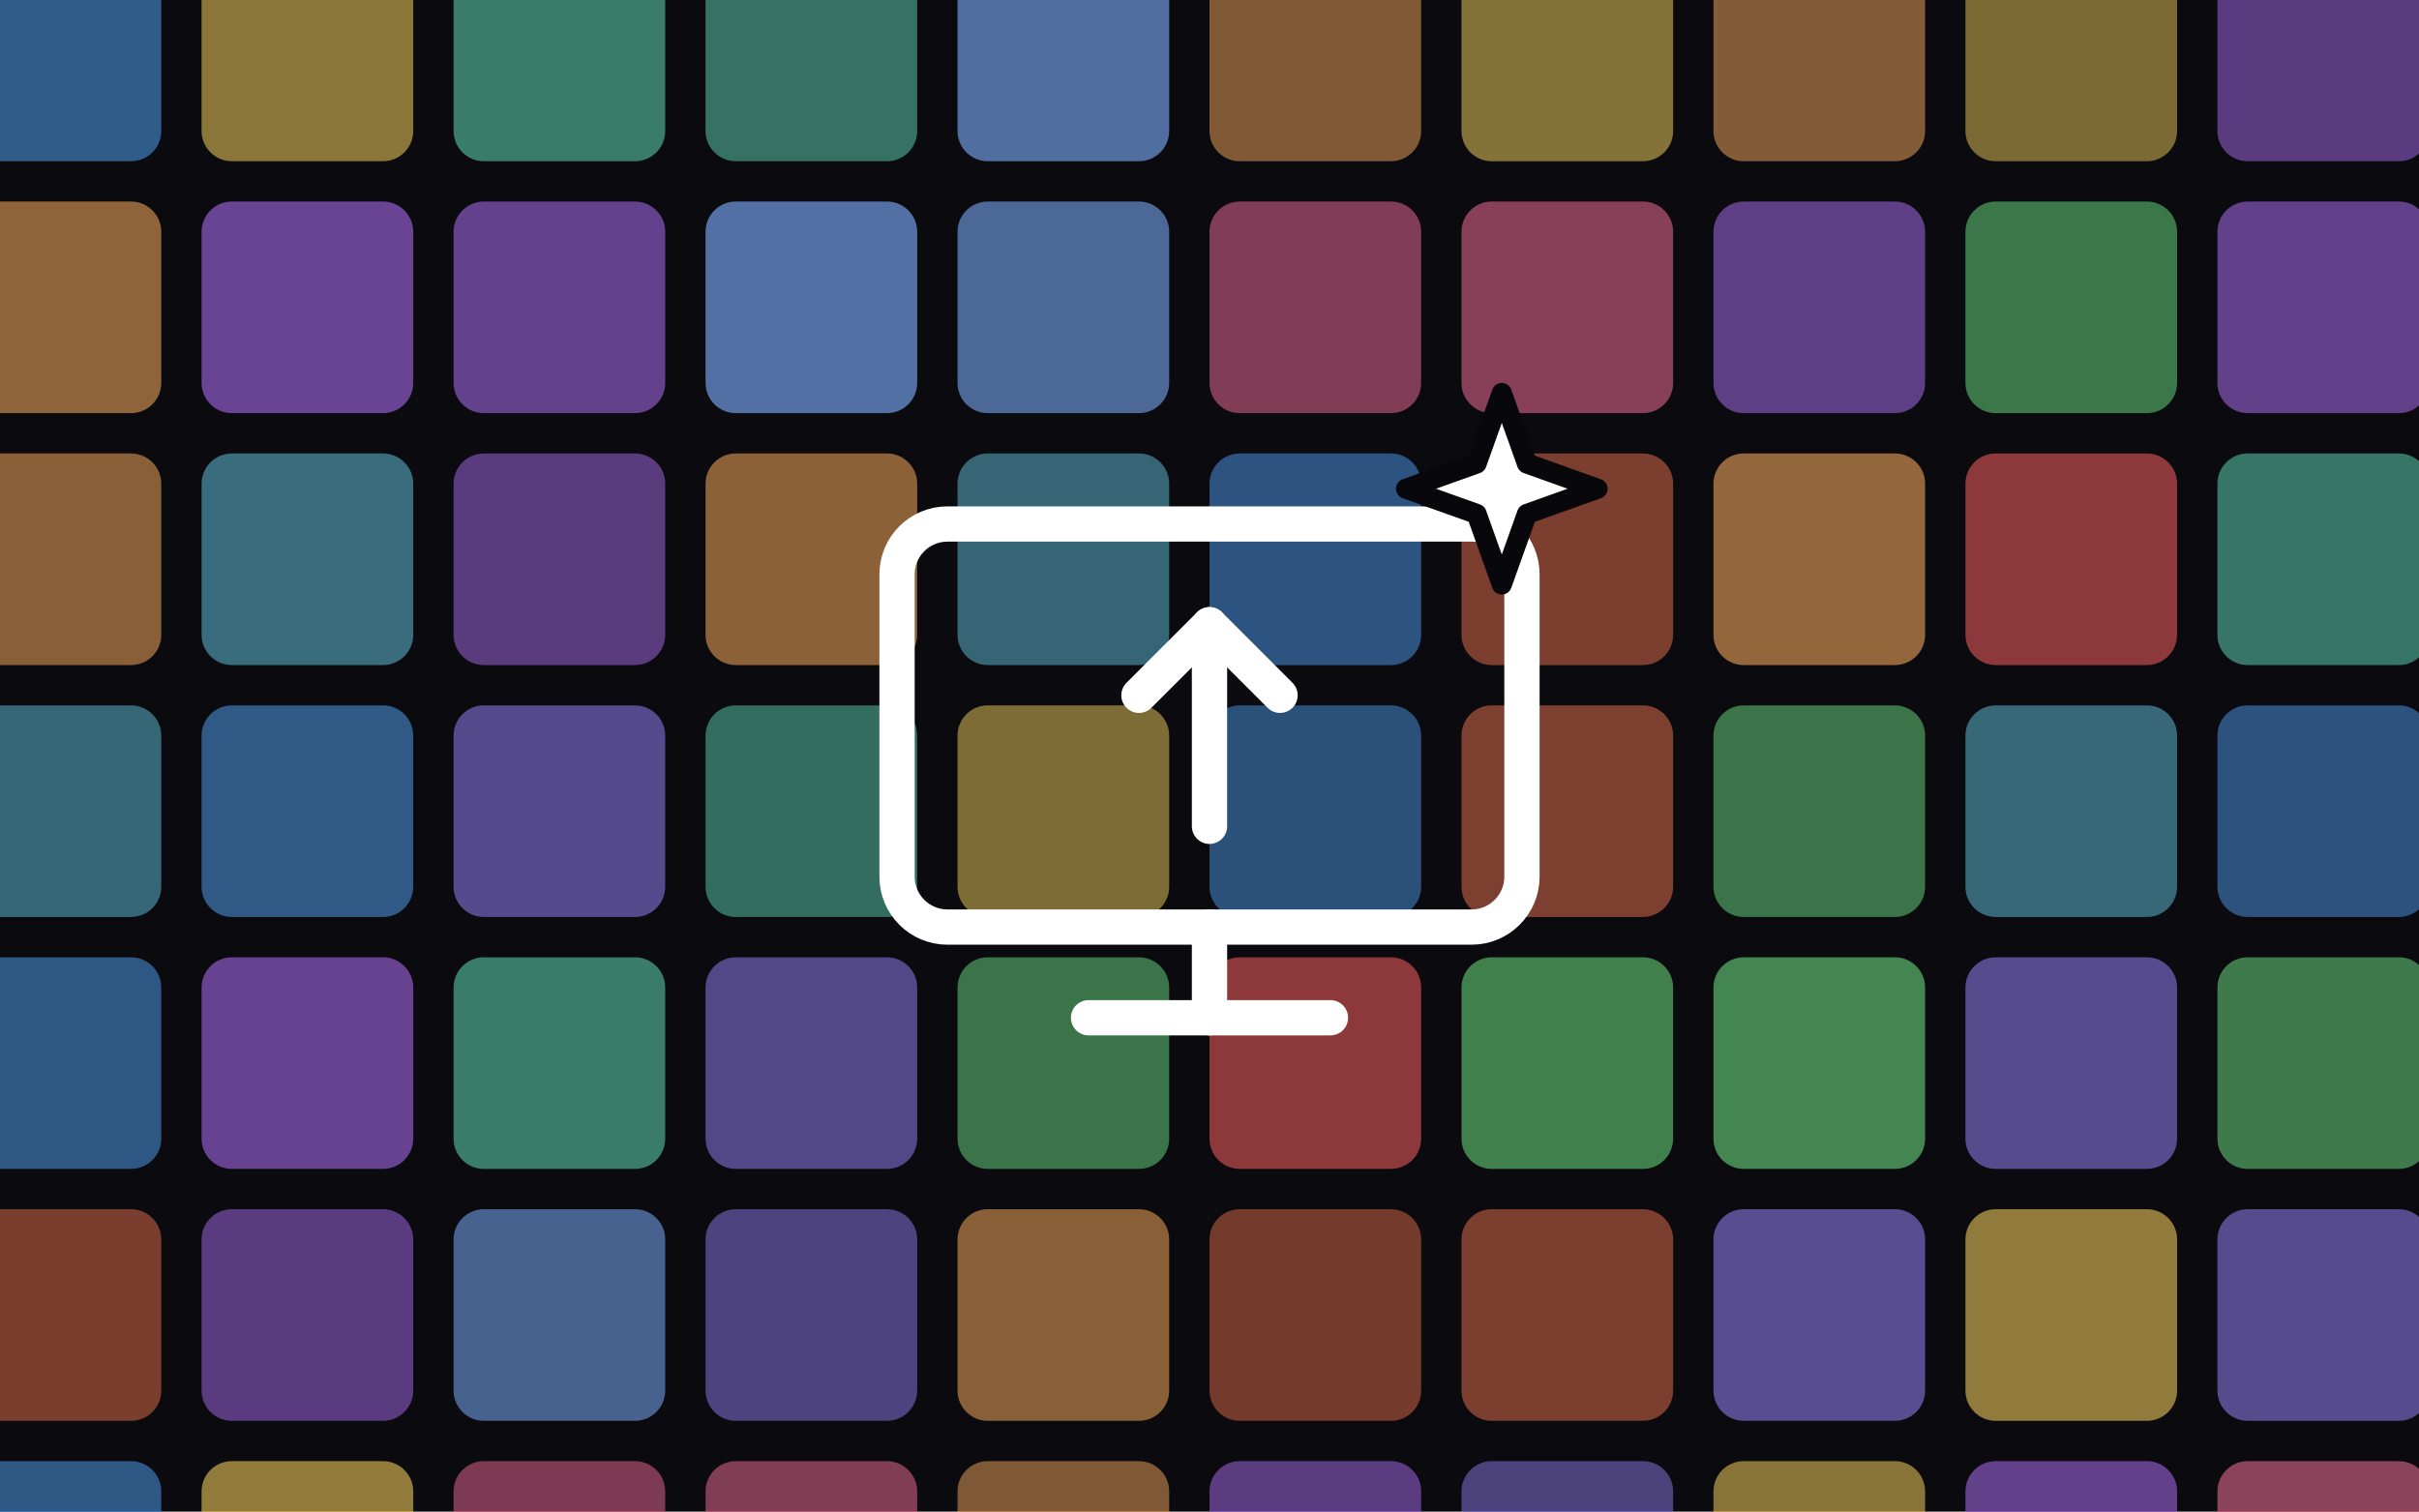
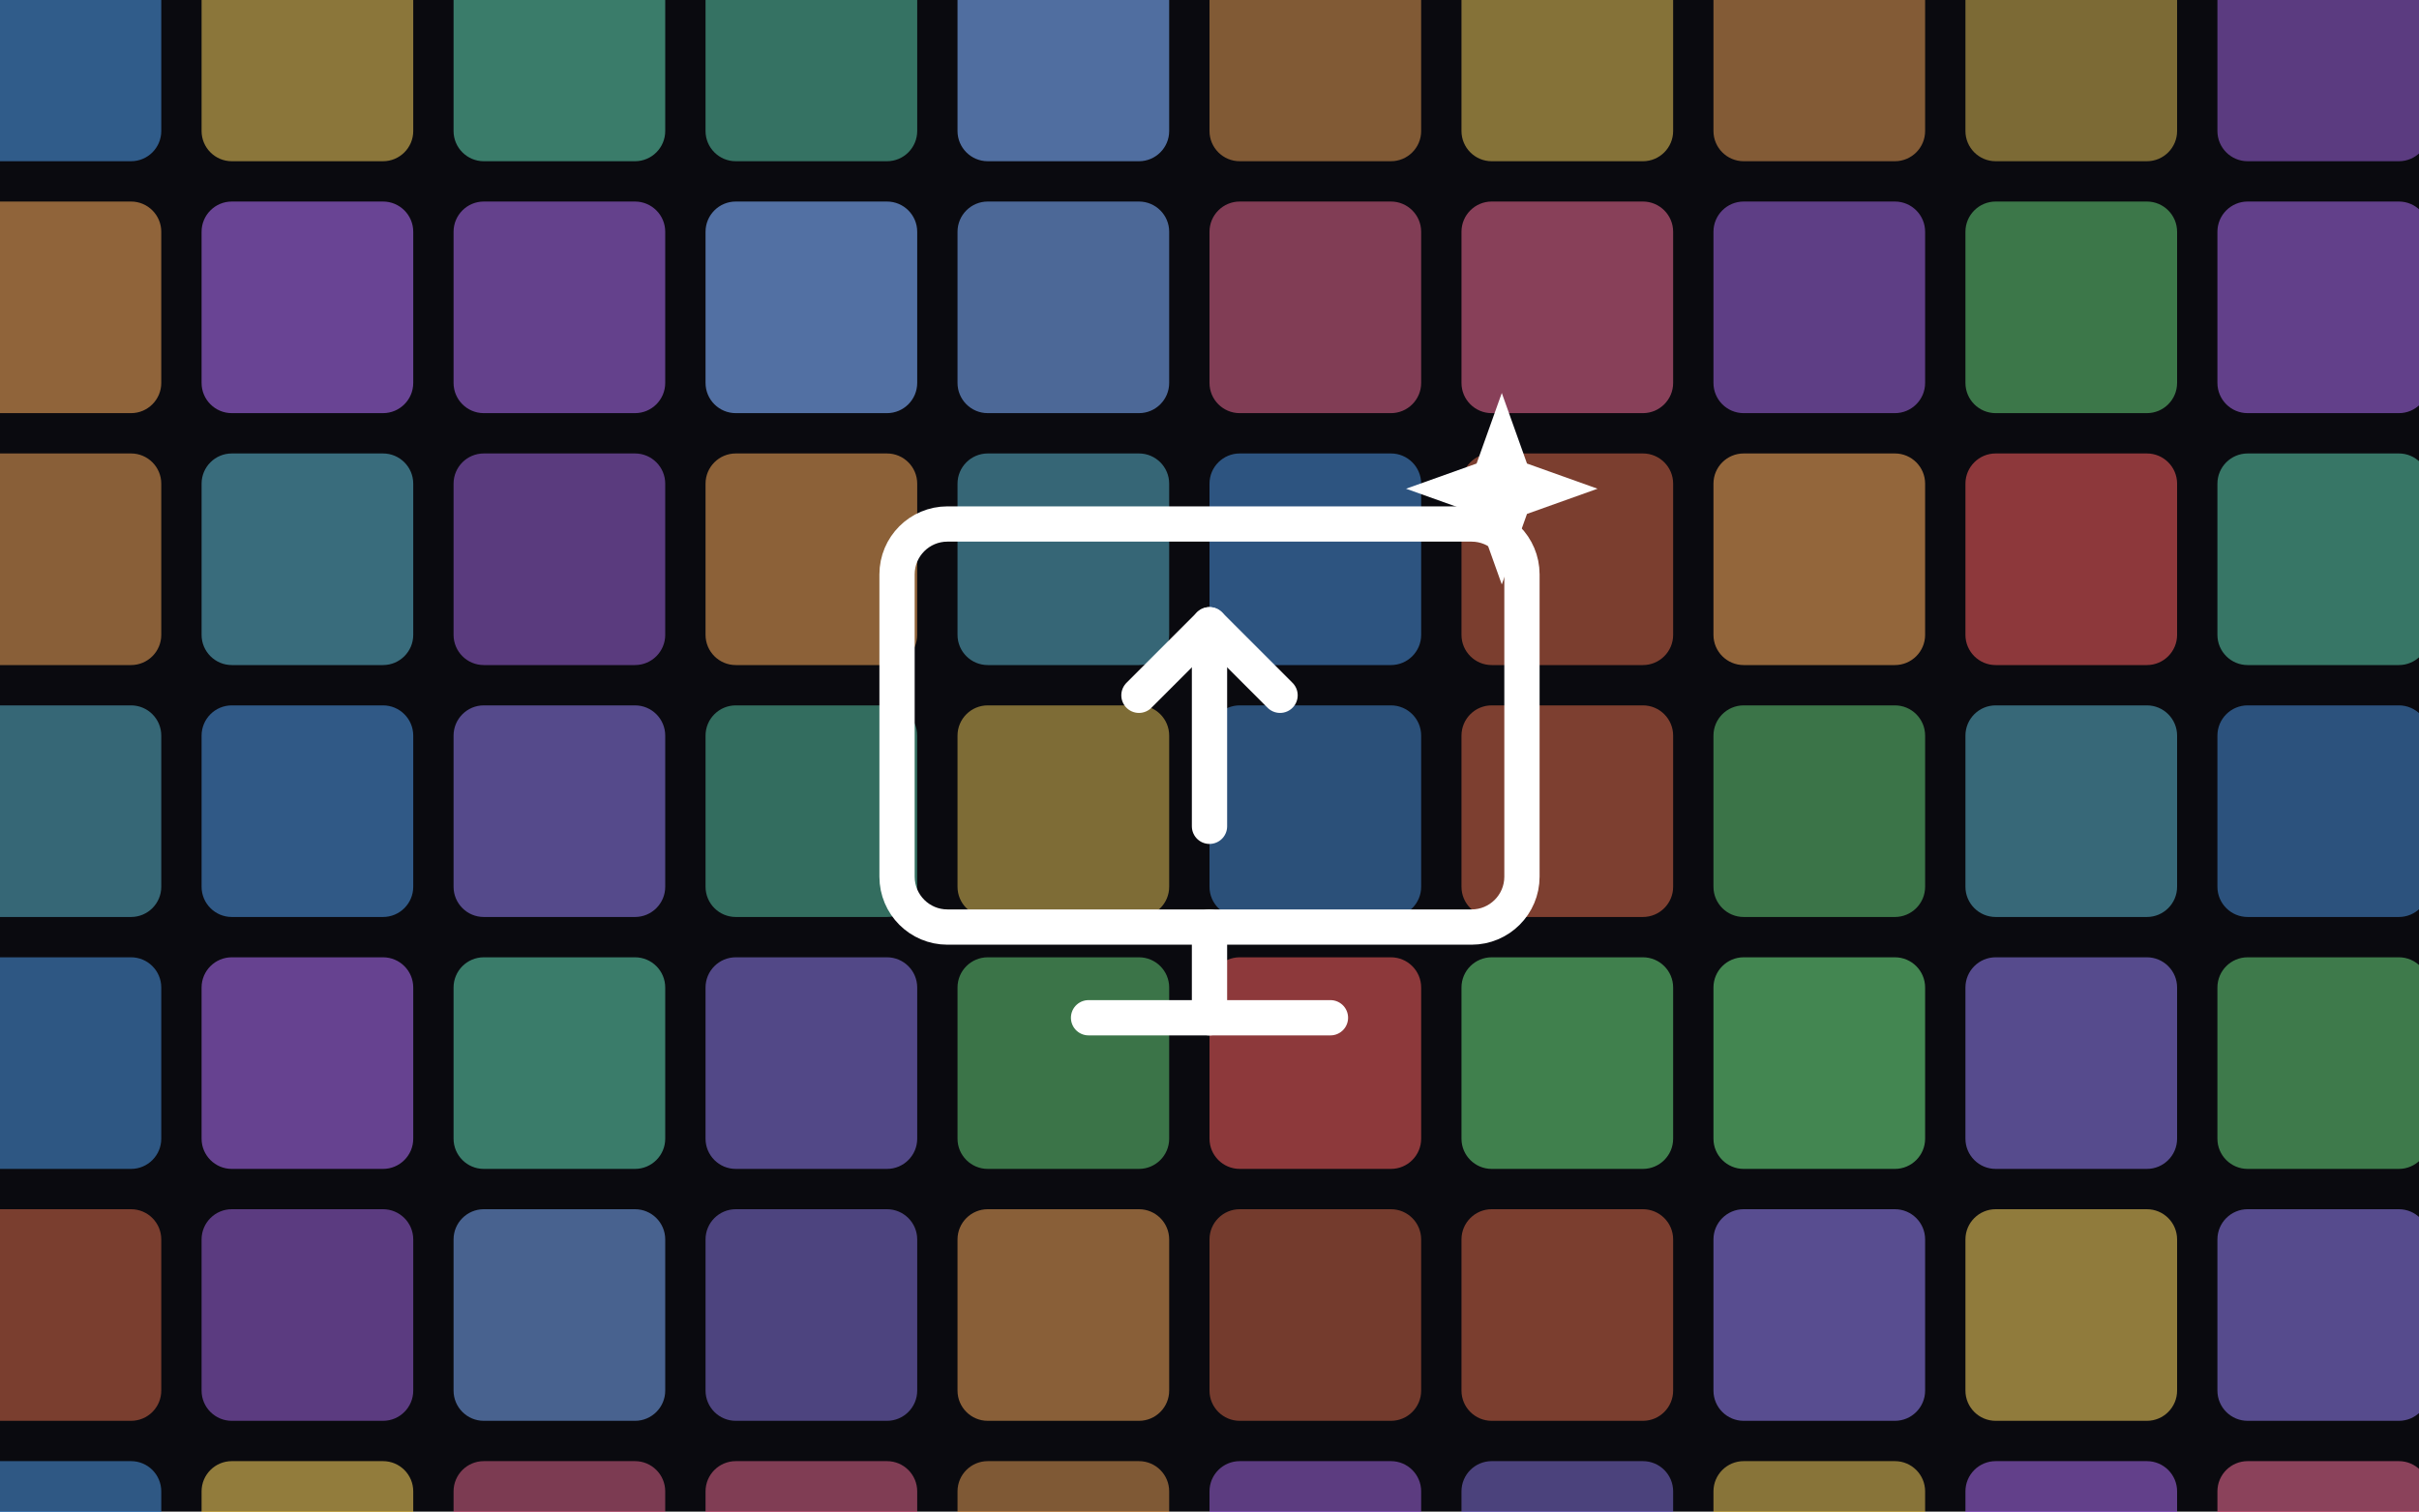
<svg xmlns="http://www.w3.org/2000/svg" viewBox="0 0 480 300">
  <rect width="480" height="300" fill="#0b0b10" />
  <g>
    <rect x="-10" y="-10" width="42" height="42" rx="6" fill="#4A90D9" opacity="0.99" />
    <rect x="40" y="-10" width="42" height="42" rx="6" fill="#E8C55A" opacity="0.94" />
    <rect x="90" y="-10" width="42" height="42" rx="6" fill="#5AC8A8" opacity="0.97" />
    <rect x="140" y="-10" width="42" height="42" rx="6" fill="#5AC8A8" opacity="0.89" />
    <rect x="190" y="-10" width="42" height="42" rx="6" fill="#7FB0FF" opacity="0.98" />
    <rect x="240" y="-10" width="42" height="42" rx="6" fill="#F2A65A" opacity="0.83" />
    <rect x="290" y="-10" width="42" height="42" rx="6" fill="#E8C55A" opacity="0.9" />
    <rect x="340" y="-10" width="42" height="42" rx="6" fill="#F2A65A" opacity="0.84" />
    <rect x="390" y="-10" width="42" height="42" rx="6" fill="#E8C55A" opacity="0.83" />
    <rect x="440" y="-10" width="42" height="42" rx="6" fill="#A66AE8" opacity="0.84" />
    <rect x="-10" y="40" width="42" height="42" rx="6" fill="#F2A65A" opacity="0.93" />
    <rect x="40" y="40" width="42" height="42" rx="6" fill="#A66AE8" opacity="0.99" />
    <rect x="90" y="40" width="42" height="42" rx="6" fill="#A66AE8" opacity="0.93" />
    <rect x="140" y="40" width="42" height="42" rx="6" fill="#7FB0FF" opacity="1.0" />
    <rect x="190" y="40" width="42" height="42" rx="6" fill="#7FB0FF" opacity="0.92" />
    <rect x="240" y="40" width="42" height="42" rx="6" fill="#E86A92" opacity="0.87" />
    <rect x="290" y="40" width="42" height="42" rx="6" fill="#E86A92" opacity="0.92" />
    <rect x="340" y="40" width="42" height="42" rx="6" fill="#A66AE8" opacity="0.88" />
    <rect x="390" y="40" width="42" height="42" rx="6" fill="#6AD97E" opacity="0.85" />
    <rect x="440" y="40" width="42" height="42" rx="6" fill="#A66AE8" opacity="0.92" />
    <rect x="-10" y="90" width="42" height="42" rx="6" fill="#F2A65A" opacity="0.89" />
    <rect x="40" y="90" width="42" height="42" rx="6" fill="#5AB0C8" opacity="0.95" />
    <rect x="90" y="90" width="42" height="42" rx="6" fill="#A66AE8" opacity="0.83" />
    <rect x="140" y="90" width="42" height="42" rx="6" fill="#F2A65A" opacity="0.91" />
    <rect x="190" y="90" width="42" height="42" rx="6" fill="#5AB0C8" opacity="0.9" />
    <rect x="240" y="90" width="42" height="42" rx="6" fill="#4A90D9" opacity="0.9" />
    <rect x="290" y="90" width="42" height="42" rx="6" fill="#D96A4A" opacity="0.89" />
    <rect x="340" y="90" width="42" height="42" rx="6" fill="#F2A65A" opacity="0.96" />
    <rect x="390" y="90" width="42" height="42" rx="6" fill="#E85A5A" opacity="0.96" />
    <rect x="440" y="90" width="42" height="42" rx="6" fill="#5AC8A8" opacity="0.92" />
    <rect x="-10" y="140" width="42" height="42" rx="6" fill="#5AB0C8" opacity="0.91" />
    <rect x="40" y="140" width="42" height="42" rx="6" fill="#4A90D9" opacity="0.95" />
    <rect x="90" y="140" width="42" height="42" rx="6" fill="#8C7AE6" opacity="0.93" />
    <rect x="140" y="140" width="42" height="42" rx="6" fill="#5AC8A8" opacity="0.84" />
    <rect x="190" y="140" width="42" height="42" rx="6" fill="#E8C55A" opacity="0.85" />
    <rect x="240" y="140" width="42" height="42" rx="6" fill="#4A90D9" opacity="0.85" />
    <rect x="290" y="140" width="42" height="42" rx="6" fill="#D96A4A" opacity="0.9" />
    <rect x="340" y="140" width="42" height="42" rx="6" fill="#6AD97E" opacity="0.83" />
    <rect x="390" y="140" width="42" height="42" rx="6" fill="#5AB0C8" opacity="0.92" />
    <rect x="440" y="140" width="42" height="42" rx="6" fill="#4A90D9" opacity="0.88" />
    <rect x="-10" y="190" width="42" height="42" rx="6" fill="#4A90D9" opacity="0.93" />
    <rect x="40" y="190" width="42" height="42" rx="6" fill="#A66AE8" opacity="0.96" />
    <rect x="90" y="190" width="42" height="42" rx="6" fill="#5AC8A8" opacity="0.97" />
    <rect x="140" y="190" width="42" height="42" rx="6" fill="#8C7AE6" opacity="0.91" />
    <rect x="190" y="190" width="42" height="42" rx="6" fill="#6AD97E" opacity="0.83" />
    <rect x="240" y="190" width="42" height="42" rx="6" fill="#E85A5A" opacity="0.95" />
    <rect x="290" y="190" width="42" height="42" rx="6" fill="#6AD97E" opacity="0.92" />
    <rect x="340" y="190" width="42" height="42" rx="6" fill="#6AD97E" opacity="0.97" />
    <rect x="390" y="190" width="42" height="42" rx="6" fill="#8C7AE6" opacity="0.95" />
    <rect x="440" y="190" width="42" height="42" rx="6" fill="#6AD97E" opacity="0.88" />
    <rect x="-10" y="240" width="42" height="42" rx="6" fill="#D96A4A" opacity="0.88" />
    <rect x="40" y="240" width="42" height="42" rx="6" fill="#A66AE8" opacity="0.84" />
    <rect x="90" y="240" width="42" height="42" rx="6" fill="#7FB0FF" opacity="0.86" />
    <rect x="140" y="240" width="42" height="42" rx="6" fill="#8C7AE6" opacity="0.84" />
    <rect x="190" y="240" width="42" height="42" rx="6" fill="#F2A65A" opacity="0.89" />
    <rect x="240" y="240" width="42" height="42" rx="6" fill="#D96A4A" opacity="0.83" />
    <rect x="290" y="240" width="42" height="42" rx="6" fill="#D96A4A" opacity="0.89" />
    <rect x="340" y="240" width="42" height="42" rx="6" fill="#8C7AE6" opacity="0.98" />
    <rect x="390" y="240" width="42" height="42" rx="6" fill="#E8C55A" opacity="0.98" />
    <rect x="440" y="240" width="42" height="42" rx="6" fill="#8C7AE6" opacity="0.95" />
    <rect x="-10" y="290" width="42" height="42" rx="6" fill="#4A90D9" opacity="0.94" />
    <rect x="40" y="290" width="42" height="42" rx="6" fill="#E8C55A" opacity="0.99" />
    <rect x="90" y="290" width="42" height="42" rx="6" fill="#E86A92" opacity="0.83" />
    <rect x="140" y="290" width="42" height="42" rx="6" fill="#E86A92" opacity="0.86" />
    <rect x="190" y="290" width="42" height="42" rx="6" fill="#F2A65A" opacity="0.82" />
    <rect x="240" y="290" width="42" height="42" rx="6" fill="#A66AE8" opacity="0.85" />
    <rect x="290" y="290" width="42" height="42" rx="6" fill="#8C7AE6" opacity="0.82" />
    <rect x="340" y="290" width="42" height="42" rx="6" fill="#E8C55A" opacity="0.92" />
    <rect x="390" y="290" width="42" height="42" rx="6" fill="#A66AE8" opacity="0.92" />
    <rect x="440" y="290" width="42" height="42" rx="6" fill="#E86A92" opacity="0.94" />
  </g>
  <rect width="480" height="300" fill="#08080c" opacity="0.38" />
  <g transform="translate(240.0,150.0)" fill="none" stroke="#ffffff" stroke-width="7" stroke-linecap="round" stroke-linejoin="round">
    <rect x="-62" y="-46" width="124" height="80" rx="10" />
    <line x1="-24" y1="52" x2="24" y2="52" />
    <line x1="0" y1="34" x2="0" y2="52" />
    <line x1="0" y1="14" x2="0" y2="-26" />
    <path d="M -14 -12 L 0 -26 L 14 -12" />
  </g>
-   <g transform="translate(298.0,98.0)" fill="#ffffff" stroke="#08080c" stroke-width="4" stroke-linejoin="round">
+   <g transform="translate(298.0,98.0)" fill="#ffffff">
    <path d="M 0 -20 L 5 -6 L 19 -1 L 5 4 L 0 18 L -5 4 L -19 -1 L -5 -6 Z" />
  </g>
</svg>
